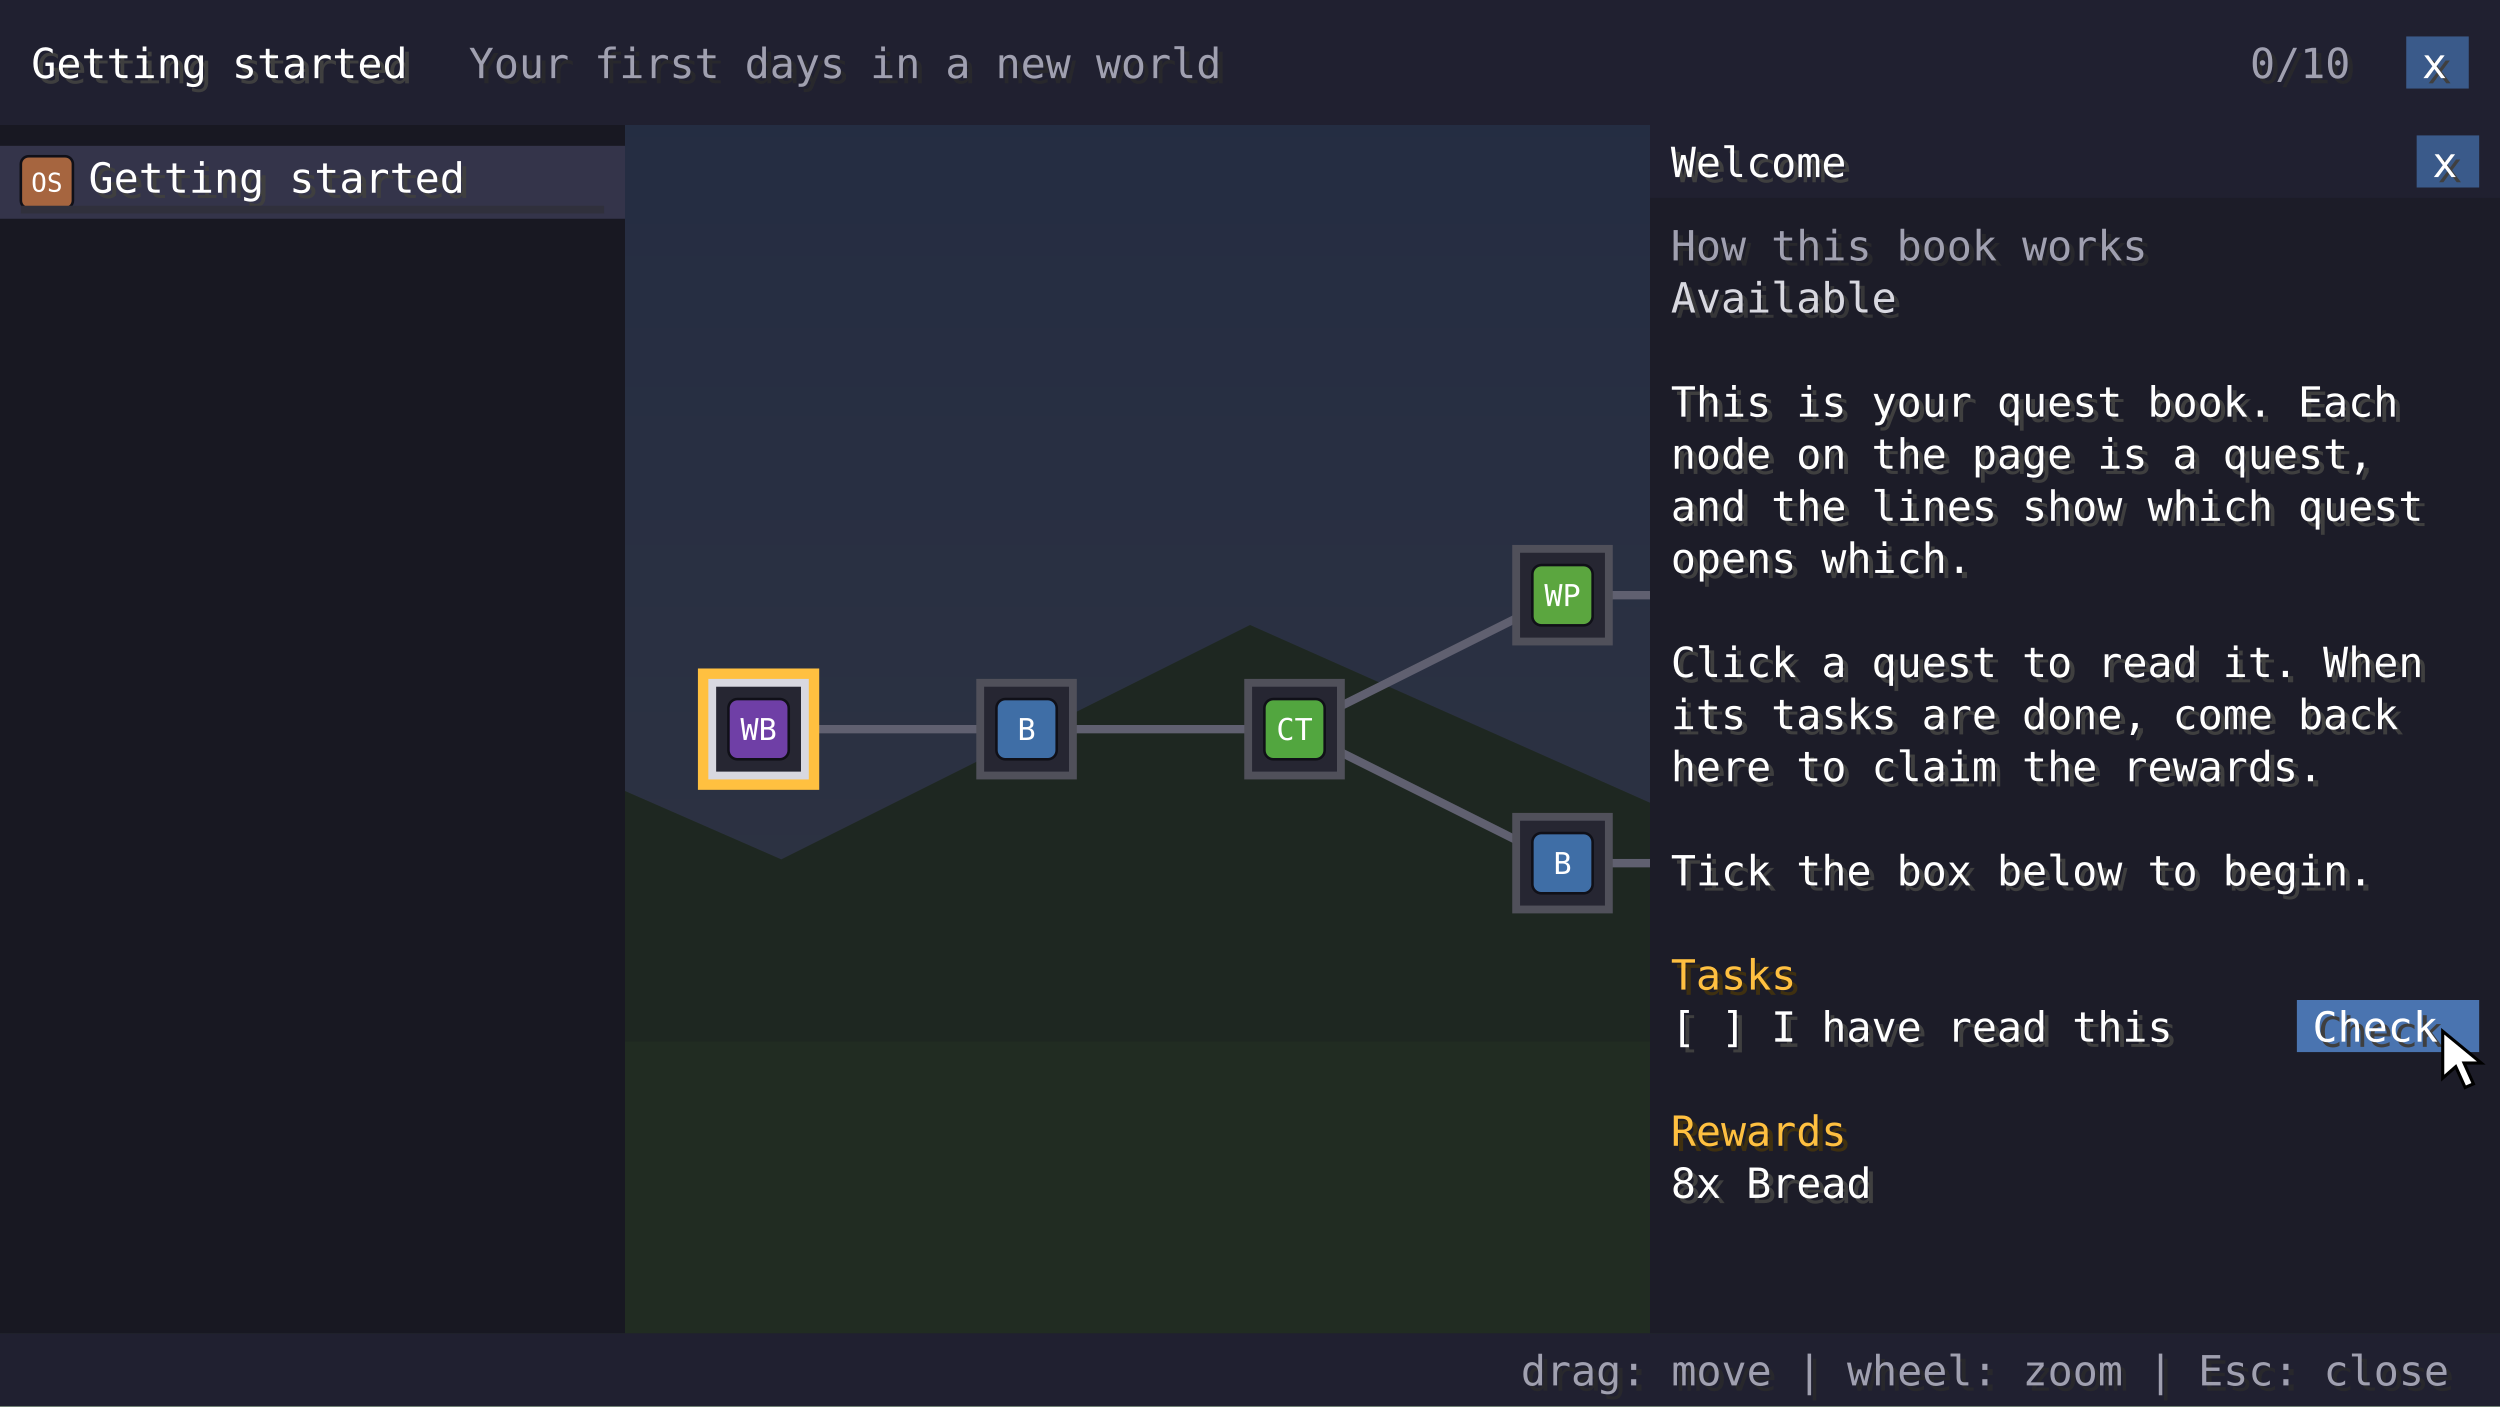
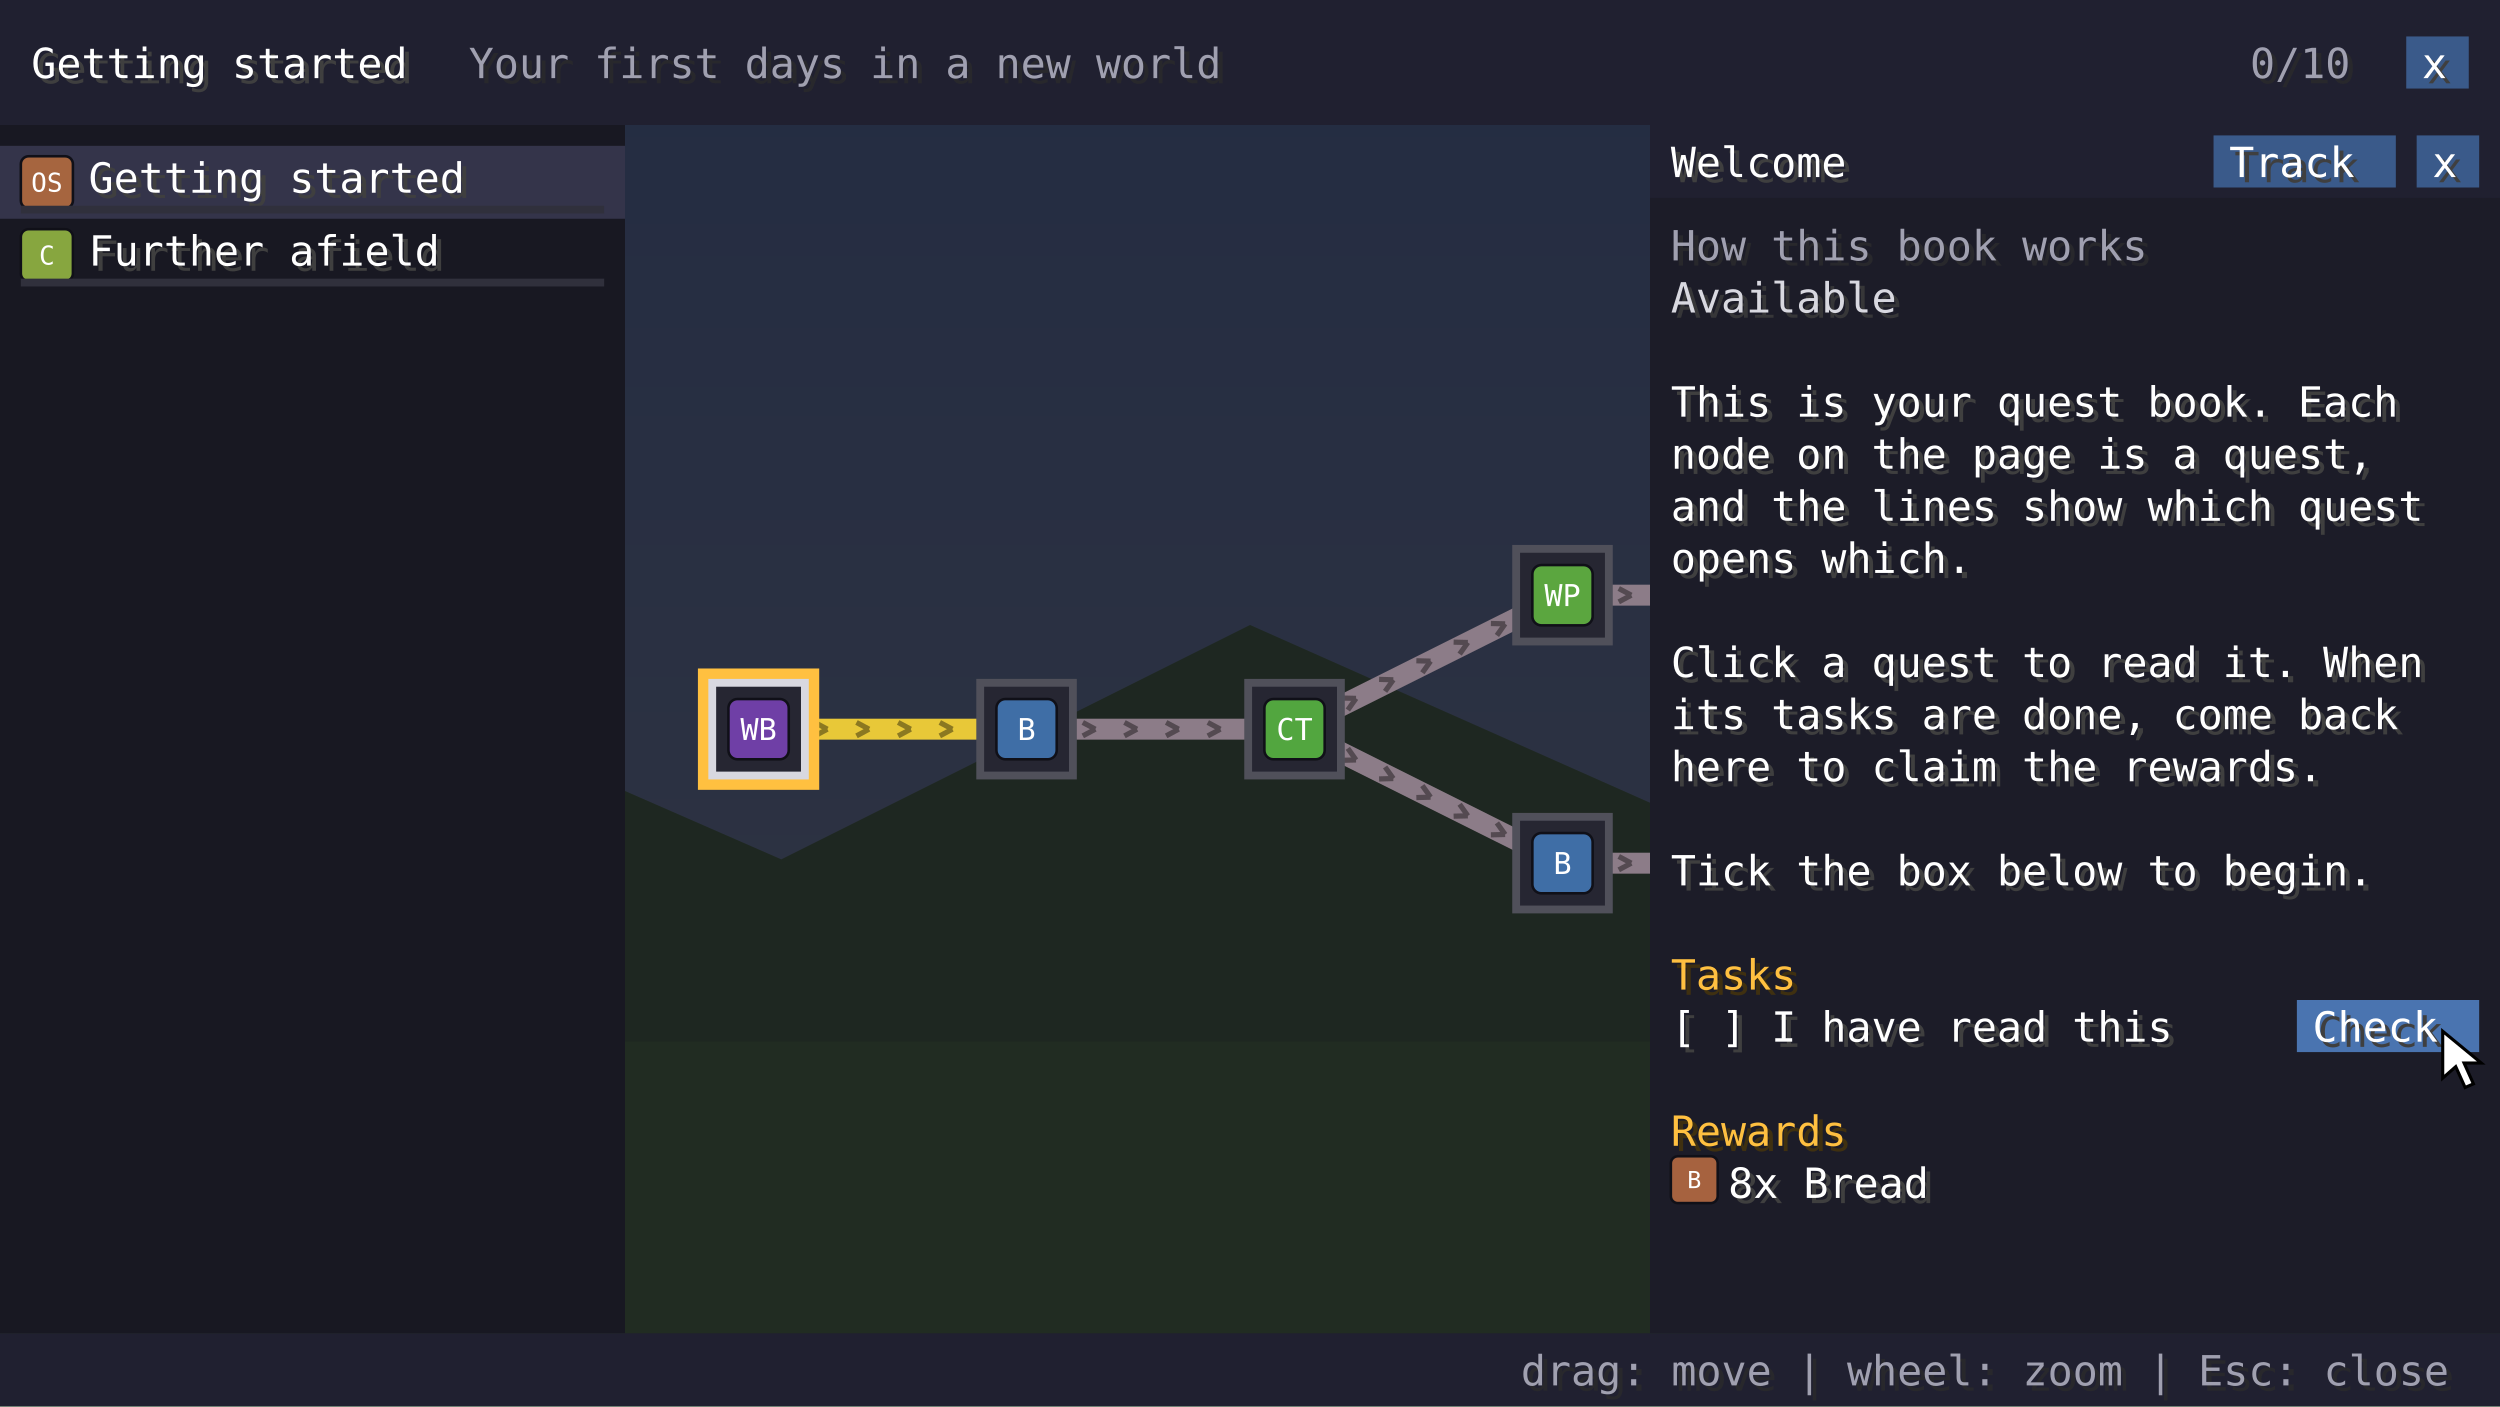
<svg xmlns="http://www.w3.org/2000/svg" viewBox="0 0 480 270" width="960" height="540" font-family="Consolas, 'DejaVu Sans Mono', monospace">
  <defs>
    <linearGradient id="sky" x1="0" y1="0" x2="0" y2="1">
      <stop offset="0" stop-color="#78a7ff" />
      <stop offset="1" stop-color="#c8dcff" />
    </linearGradient>
  </defs>
  <rect width="480" height="270" fill="url(#sky)" />
  <path d="M0 170 L70 130 L150 165 L240 120 L330 160 L410 125 L480 150 L480 270 L0 270 Z" fill="#5d8f4a" />
  <rect y="200" width="480" height="70" fill="#6aa84f" />
  <rect x="0.00" y="0.00" width="480.00" height="270.00" fill="#101018" fill-opacity="0.816" />
-   <polygon points="145.65,140.80 197.10,140.80 197.10,139.20 145.65,139.20" fill="#606070" fill-opacity="1.000" />
-   <polygon points="197.10,140.80 248.55,140.80 248.55,139.20 197.10,139.20" fill="#606070" fill-opacity="1.000" />
-   <polygon points="248.91,140.72 300.36,114.99 299.64,113.56 248.19,139.28" fill="#606070" fill-opacity="1.000" />
-   <polygon points="300.00,115.08 351.45,115.08 351.45,113.47 300.00,113.47" fill="#606070" fill-opacity="1.000" />
-   <polygon points="248.19,140.72 299.64,166.44 300.36,165.01 248.91,139.28" fill="#606070" fill-opacity="1.000" />
-   <polygon points="300.00,166.53 351.45,166.53 351.45,164.92 300.00,164.92" fill="#606070" fill-opacity="1.000" />
+   <polygon points="197.10,142.01 248.55,142.01 248.55,137.99 197.10,137.99" fill="#8c7c88" fill-opacity="1.000" />
+   <polygon points="200.13,141.73 202.54,140.44 202.07,139.56 199.66,140.85" fill="#544a51" fill-opacity="1.000" />
+   <polygon points="199.66,139.15 202.07,140.44 202.54,139.56 200.13,138.27" fill="#544a51" fill-opacity="1.000" />
+   <polygon points="208.13,141.73 210.54,140.44 210.07,139.56 207.66,140.85" fill="#544a51" fill-opacity="1.000" />
+   <polygon points="207.66,139.15 210.07,140.44 210.54,139.56 208.13,138.27" fill="#544a51" fill-opacity="1.000" />
+   <polygon points="216.13,141.73 218.54,140.44 218.07,139.56 215.66,140.85" fill="#544a51" fill-opacity="1.000" />
+   <polygon points="215.66,139.15 218.07,140.44 218.54,139.56 216.13,138.27" fill="#544a51" fill-opacity="1.000" />
+   <polygon points="224.13,141.73 226.54,140.44 226.07,139.56 223.66,140.85" fill="#544a51" fill-opacity="1.000" />
+   <polygon points="223.66,139.15 226.07,140.44 226.54,139.56 224.13,138.27" fill="#544a51" fill-opacity="1.000" />
+   <polygon points="232.13,141.73 234.54,140.44 234.07,139.56 231.66,140.85" fill="#544a51" fill-opacity="1.000" />
+   <polygon points="231.66,139.15 234.07,140.44 234.54,139.56 232.13,138.27" fill="#544a51" fill-opacity="1.000" />
+   <polygon points="240.13,141.73 242.54,140.44 242.07,139.56 239.66,140.85" fill="#544a51" fill-opacity="1.000" />
+   <polygon points="239.66,139.15 242.07,140.44 242.54,139.56 240.13,138.27" fill="#544a51" fill-opacity="1.000" />
+   <polygon points="249.45,141.80 300.90,116.07 299.10,112.48 247.65,138.20" fill="#8c7c88" fill-opacity="1.000" />
+   <polygon points="252.03,140.19 253.61,137.96 252.80,137.38 251.22,139.61" fill="#544a51" fill-opacity="1.000" />
+   <polygon points="250.46,138.10 253.19,138.17 253.22,137.17 250.49,137.10" fill="#544a51" fill-opacity="1.000" />
+   <polygon points="259.19,136.61 260.77,134.38 259.95,133.80 258.37,136.03" fill="#544a51" fill-opacity="1.000" />
+   <polygon points="257.62,134.52 260.35,134.59 260.37,133.59 257.64,133.52" fill="#544a51" fill-opacity="1.000" />
+   <polygon points="266.34,133.03 267.92,130.81 267.11,130.23 265.53,132.46" fill="#544a51" fill-opacity="1.000" />
+   <polygon points="264.77,130.94 267.50,131.02 267.53,130.02 264.80,129.94" fill="#544a51" fill-opacity="1.000" />
+   <polygon points="273.50,129.46 275.08,127.23 274.26,126.65 272.68,128.88" fill="#544a51" fill-opacity="1.000" />
+   <polygon points="271.93,127.37 274.66,127.44 274.68,126.44 271.95,126.37" fill="#544a51" fill-opacity="1.000" />
+   <polygon points="280.65,125.88 282.23,123.65 281.42,123.07 279.84,125.30" fill="#544a51" fill-opacity="1.000" />
+   <polygon points="279.08,123.79 281.81,123.86 281.84,122.86 279.11,122.79" fill="#544a51" fill-opacity="1.000" />
+   <polygon points="287.81,122.30 289.39,120.07 288.57,119.49 286.99,121.72" fill="#544a51" fill-opacity="1.000" />
+   <polygon points="286.24,120.21 288.97,120.28 289.00,119.28 286.26,119.21" fill="#544a51" fill-opacity="1.000" />
+   <polygon points="294.96,118.72 296.55,116.49 295.73,115.92 294.15,118.15" fill="#544a51" fill-opacity="1.000" />
+   <polygon points="293.39,116.63 296.12,116.71 296.15,115.71 293.42,115.63" fill="#544a51" fill-opacity="1.000" />
+   <polygon points="300.00,116.28 351.45,116.28 351.45,112.26 300.00,112.26" fill="#8c7c88" fill-opacity="1.000" />
+   <polygon points="303.03,116.00 305.44,114.72 304.97,113.83 302.56,115.12" fill="#544a51" fill-opacity="1.000" />
+   <polygon points="302.56,113.43 304.97,114.72 305.44,113.83 303.03,112.55" fill="#544a51" fill-opacity="1.000" />
+   <polygon points="311.03,116.00 313.44,114.72 312.97,113.83 310.56,115.12" fill="#544a51" fill-opacity="1.000" />
+   <polygon points="310.56,113.43 312.97,114.72 313.44,113.83 311.03,112.55" fill="#544a51" fill-opacity="1.000" />
+   <polygon points="319.03,116.00 321.44,114.72 320.97,113.83 318.56,115.12" fill="#544a51" fill-opacity="1.000" />
+   <polygon points="318.56,113.43 320.97,114.72 321.44,113.83 319.03,112.55" fill="#544a51" fill-opacity="1.000" />
+   <polygon points="327.03,116.00 329.44,114.72 328.97,113.83 326.56,115.12" fill="#544a51" fill-opacity="1.000" />
+   <polygon points="326.56,113.43 328.97,114.72 329.44,113.83 327.03,112.55" fill="#544a51" fill-opacity="1.000" />
+   <polygon points="335.03,116.00 337.44,114.72 336.97,113.83 334.56,115.12" fill="#544a51" fill-opacity="1.000" />
+   <polygon points="334.56,113.43 336.97,114.72 337.44,113.83 335.03,112.55" fill="#544a51" fill-opacity="1.000" />
+   <polygon points="343.03,116.00 345.44,114.72 344.97,113.83 342.56,115.12" fill="#544a51" fill-opacity="1.000" />
+   <polygon points="342.56,113.43 344.97,114.72 345.44,113.83 343.03,112.55" fill="#544a51" fill-opacity="1.000" />
+   <polygon points="247.65,141.80 299.10,167.52 300.90,163.93 249.45,138.20" fill="#8c7c88" fill-opacity="1.000" />
+   <polygon points="250.49,142.90 253.22,142.83 253.19,141.83 250.46,141.90" fill="#544a51" fill-opacity="1.000" />
+   <polygon points="251.22,140.39 252.80,142.62 253.61,142.04 252.03,139.81" fill="#544a51" fill-opacity="1.000" />
+   <polygon points="257.64,146.48 260.37,146.41 260.35,145.41 257.62,145.48" fill="#544a51" fill-opacity="1.000" />
+   <polygon points="258.37,143.97 259.95,146.20 260.77,145.62 259.19,143.39" fill="#544a51" fill-opacity="1.000" />
+   <polygon points="264.80,150.06 267.53,149.98 267.50,148.98 264.77,149.06" fill="#544a51" fill-opacity="1.000" />
+   <polygon points="265.53,147.54 267.11,149.77 267.92,149.19 266.34,146.97" fill="#544a51" fill-opacity="1.000" />
+   <polygon points="271.95,153.63 274.68,153.56 274.66,152.56 271.93,152.63" fill="#544a51" fill-opacity="1.000" />
+   <polygon points="272.68,151.12 274.26,153.35 275.08,152.77 273.50,150.54" fill="#544a51" fill-opacity="1.000" />
+   <polygon points="279.11,157.21 281.84,157.14 281.81,156.14 279.08,156.21" fill="#544a51" fill-opacity="1.000" />
+   <polygon points="279.84,154.70 281.42,156.93 282.23,156.35 280.65,154.12" fill="#544a51" fill-opacity="1.000" />
+   <polygon points="286.26,160.79 289.00,160.72 288.97,159.72 286.24,159.79" fill="#544a51" fill-opacity="1.000" />
+   <polygon points="286.99,158.28 288.57,160.51 289.39,159.93 287.81,157.70" fill="#544a51" fill-opacity="1.000" />
+   <polygon points="293.42,164.37 296.15,164.29 296.12,163.29 293.39,163.37" fill="#544a51" fill-opacity="1.000" />
+   <polygon points="294.15,161.85 295.73,164.08 296.55,163.51 294.96,161.28" fill="#544a51" fill-opacity="1.000" />
+   <polygon points="300.00,167.74 351.45,167.74 351.45,163.72 300.00,163.72" fill="#8c7c88" fill-opacity="1.000" />
+   <polygon points="303.03,167.45 305.44,166.17 304.97,165.28 302.56,166.57" fill="#544a51" fill-opacity="1.000" />
+   <polygon points="302.56,164.88 304.97,166.17 305.44,165.28 303.03,164.00" fill="#544a51" fill-opacity="1.000" />
+   <polygon points="311.03,167.45 313.44,166.17 312.97,165.28 310.56,166.57" fill="#544a51" fill-opacity="1.000" />
+   <polygon points="310.56,164.88 312.97,166.17 313.44,165.28 311.03,164.00" fill="#544a51" fill-opacity="1.000" />
+   <polygon points="319.03,167.45 321.44,166.17 320.97,165.28 318.56,166.57" fill="#544a51" fill-opacity="1.000" />
+   <polygon points="318.56,164.88 320.97,166.17 321.44,165.28 319.03,164.00" fill="#544a51" fill-opacity="1.000" />
+   <polygon points="327.03,167.45 329.44,166.17 328.97,165.28 326.56,166.57" fill="#544a51" fill-opacity="1.000" />
+   <polygon points="326.56,164.88 328.97,166.17 329.44,165.28 327.03,164.00" fill="#544a51" fill-opacity="1.000" />
+   <polygon points="335.03,167.45 337.44,166.17 336.97,165.28 334.56,166.57" fill="#544a51" fill-opacity="1.000" />
+   <polygon points="334.56,164.88 336.97,166.17 337.44,165.28 335.03,164.00" fill="#544a51" fill-opacity="1.000" />
+   <polygon points="343.03,167.45 345.44,166.17 344.97,165.28 342.56,166.57" fill="#544a51" fill-opacity="1.000" />
+   <polygon points="342.56,164.88 344.97,166.17 345.44,165.28 343.03,164.00" fill="#544a51" fill-opacity="1.000" />
+   <polygon points="145.65,142.01 197.10,142.01 197.10,137.99 145.65,137.99" fill="#e8c838" fill-opacity="1.000" />
+   <polygon points="148.68,141.73 151.09,140.44 150.62,139.56 148.21,140.85" fill="#8b7821" fill-opacity="1.000" />
+   <polygon points="148.21,139.15 150.62,140.44 151.09,139.56 148.68,138.27" fill="#8b7821" fill-opacity="1.000" />
+   <polygon points="156.68,141.73 159.09,140.44 158.62,139.56 156.21,140.85" fill="#8b7821" fill-opacity="1.000" />
+   <polygon points="156.21,139.15 158.62,140.44 159.09,139.56 156.68,138.27" fill="#8b7821" fill-opacity="1.000" />
+   <polygon points="164.68,141.73 167.09,140.44 166.62,139.56 164.21,140.85" fill="#8b7821" fill-opacity="1.000" />
+   <polygon points="164.21,139.15 166.62,140.44 167.09,139.56 164.68,138.27" fill="#8b7821" fill-opacity="1.000" />
+   <polygon points="172.68,141.73 175.09,140.44 174.62,139.56 172.21,140.85" fill="#8b7821" fill-opacity="1.000" />
+   <polygon points="172.21,139.15 174.62,140.44 175.09,139.56 172.68,138.27" fill="#8b7821" fill-opacity="1.000" />
+   <polygon points="180.68,141.73 183.09,140.44 182.62,139.56 180.21,140.85" fill="#8b7821" fill-opacity="1.000" />
+   <polygon points="180.21,139.15 182.62,140.44 183.09,139.56 180.68,138.27" fill="#8b7821" fill-opacity="1.000" />
+   <polygon points="188.68,141.73 191.09,140.44 190.62,139.56 188.21,140.85" fill="#8b7821" fill-opacity="1.000" />
+   <polygon points="188.21,139.15 190.62,140.44 191.09,139.56 188.68,138.27" fill="#8b7821" fill-opacity="1.000" />
  <polygon points="134.00,151.65 157.29,151.65 157.29,128.35 134.00,128.35" fill="#ffc040" fill-opacity="1.000" />
  <polygon points="136.00,149.65 155.29,149.65 155.29,130.35 136.00,130.35" fill="#d8d8e0" fill-opacity="1.000" />
  <polygon points="137.50,148.15 153.79,148.15 153.79,131.85 137.50,131.85" fill="#262632" fill-opacity="1.000" />
  <rect x="139.86" y="134.21" width="11.58" height="11.58" rx="1.74" fill="hsl(268, 45%, 45%)" stroke="#101018" stroke-width="0.5" />
  <text x="145.65" y="142.08" font-size="5.79" text-anchor="middle" fill="#ffffff">WB</text>
  <polygon points="187.45,149.65 206.75,149.65 206.75,130.35 187.45,130.35" fill="#50505a" fill-opacity="1.000" />
  <polygon points="188.95,148.15 205.25,148.15 205.25,131.85 188.95,131.85" fill="#262632" fill-opacity="1.000" />
  <rect x="191.31" y="134.21" width="11.58" height="11.58" rx="1.74" fill="hsl(213, 45%, 45%)" stroke="#101018" stroke-width="0.5" />
  <text x="197.10" y="142.08" font-size="5.79" text-anchor="middle" fill="#ffffff">B</text>
  <polygon points="238.90,149.65 258.20,149.65 258.20,130.35 238.90,130.35" fill="#50505a" fill-opacity="1.000" />
  <polygon points="240.40,148.15 256.70,148.15 256.70,131.85 240.40,131.85" fill="#262632" fill-opacity="1.000" />
  <rect x="242.76" y="134.21" width="11.58" height="11.58" rx="1.74" fill="hsl(109, 45%, 45%)" stroke="#101018" stroke-width="0.5" />
  <text x="248.55" y="142.08" font-size="5.79" text-anchor="middle" fill="#ffffff">CT</text>
  <polygon points="290.35,123.92 309.65,123.92 309.65,104.63 290.35,104.63" fill="#50505a" fill-opacity="1.000" />
  <polygon points="291.85,122.42 308.15,122.42 308.15,106.13 291.85,106.13" fill="#262632" fill-opacity="1.000" />
  <rect x="294.21" y="108.49" width="11.58" height="11.58" rx="1.74" fill="hsl(104, 45%, 45%)" stroke="#101018" stroke-width="0.5" />
  <text x="300.00" y="116.36" font-size="5.79" text-anchor="middle" fill="#ffffff">WP</text>
  <polygon points="290.35,175.37 309.65,175.37 309.65,156.08 290.35,156.08" fill="#50505a" fill-opacity="1.000" />
  <polygon points="291.85,173.87 308.15,173.87 308.15,157.58 291.85,157.58" fill="#262632" fill-opacity="1.000" />
  <rect x="294.21" y="159.94" width="11.58" height="11.58" rx="1.74" fill="hsl(213, 45%, 45%)" stroke="#101018" stroke-width="0.5" />
  <text x="300.00" y="167.81" font-size="5.79" text-anchor="middle" fill="#ffffff">B</text>
  <rect x="0.00" y="24.00" width="120.00" height="232.00" fill="#181822" fill-opacity="1.000" />
  <rect x="0.00" y="28.00" width="120.00" height="14.00" fill="#34344a" fill-opacity="1.000" />
  <rect x="4.00" y="30.00" width="10.00" height="10.00" rx="1.50" fill="hsl(22, 45%, 45%)" stroke="#101018" stroke-width="0.5" />
  <text x="9.00" y="36.80" font-size="5.00" text-anchor="middle" fill="#ffffff">OS</text>
  <text x="18.00" y="38.00" font-size="8" textLength="76.00" lengthAdjust="spacingAndGlyphs" fill="#3f3f3f">Getting started</text>
  <text x="17.00" y="37.00" font-size="8" textLength="76.00" lengthAdjust="spacingAndGlyphs" fill="#ffffff">Getting started</text>
  <rect x="4.00" y="39.50" width="112.00" height="1.50" fill="#30303c" fill-opacity="1.000" />
+   <rect x="4.00" y="44.00" width="10.00" height="10.00" rx="1.50" fill="hsl(78, 45%, 45%)" stroke="#101018" stroke-width="0.5" />
+   <text x="9.00" y="50.80" font-size="5.00" text-anchor="middle" fill="#ffffff">C</text>
+   <text x="18.00" y="52.00" font-size="8" textLength="72.00" lengthAdjust="spacingAndGlyphs" fill="#3f3f3f">Further afield</text>
+   <text x="17.00" y="51.00" font-size="8" textLength="72.00" lengthAdjust="spacingAndGlyphs" fill="#ffffff">Further afield</text>
+   <rect x="4.00" y="53.50" width="112.00" height="1.50" fill="#30303c" fill-opacity="1.000" />
  <rect x="316.80" y="24.00" width="163.20" height="232.00" fill="#1c1c28" fill-opacity="1.000" />
  <text x="321.80" y="51.00" font-size="8" textLength="100.00" lengthAdjust="spacingAndGlyphs" fill="#28282c">How this book works</text>
  <text x="320.80" y="50.00" font-size="8" textLength="100.00" lengthAdjust="spacingAndGlyphs" fill="#a0a0b0">How this book works</text>
  <text x="321.80" y="61.00" font-size="8" textLength="44.00" lengthAdjust="spacingAndGlyphs" fill="#363638">Available</text>
  <text x="320.80" y="60.00" font-size="8" textLength="44.00" lengthAdjust="spacingAndGlyphs" fill="#d8d8e0">Available</text>
  <text x="321.80" y="81.00" font-size="8" textLength="149.00" lengthAdjust="spacingAndGlyphs" fill="#3f3f3f">This is your quest book. Each</text>
  <text x="320.80" y="80.00" font-size="8" textLength="149.00" lengthAdjust="spacingAndGlyphs" fill="#ffffff">This is your quest book. Each</text>
  <text x="321.80" y="91.00" font-size="8" textLength="144.00" lengthAdjust="spacingAndGlyphs" fill="#3f3f3f">node on the page is a quest,</text>
  <text x="320.80" y="90.00" font-size="8" textLength="144.00" lengthAdjust="spacingAndGlyphs" fill="#ffffff">node on the page is a quest,</text>
  <text x="321.80" y="101.00" font-size="8" textLength="155.00" lengthAdjust="spacingAndGlyphs" fill="#3f3f3f">and the lines show which quest</text>
  <text x="320.80" y="100.00" font-size="8" textLength="155.00" lengthAdjust="spacingAndGlyphs" fill="#ffffff">and the lines show which quest</text>
  <text x="321.80" y="111.00" font-size="8" textLength="62.00" lengthAdjust="spacingAndGlyphs" fill="#3f3f3f">opens which.</text>
  <text x="320.80" y="110.00" font-size="8" textLength="62.00" lengthAdjust="spacingAndGlyphs" fill="#ffffff">opens which.</text>
  <text x="321.80" y="131.00" font-size="8" textLength="146.00" lengthAdjust="spacingAndGlyphs" fill="#3f3f3f">Click a quest to read it. When</text>
  <text x="320.80" y="130.00" font-size="8" textLength="146.00" lengthAdjust="spacingAndGlyphs" fill="#ffffff">Click a quest to read it. When</text>
  <text x="321.80" y="141.00" font-size="8" textLength="150.00" lengthAdjust="spacingAndGlyphs" fill="#3f3f3f">its tasks are done, come back</text>
  <text x="320.80" y="140.00" font-size="8" textLength="150.00" lengthAdjust="spacingAndGlyphs" fill="#ffffff">its tasks are done, come back</text>
  <text x="321.80" y="151.00" font-size="8" textLength="133.00" lengthAdjust="spacingAndGlyphs" fill="#3f3f3f">here to claim the rewards.</text>
  <text x="320.80" y="150.00" font-size="8" textLength="133.00" lengthAdjust="spacingAndGlyphs" fill="#ffffff">here to claim the rewards.</text>
  <text x="321.80" y="171.00" font-size="8" textLength="138.00" lengthAdjust="spacingAndGlyphs" fill="#3f3f3f">Tick the box below to begin.</text>
  <text x="320.80" y="170.00" font-size="8" textLength="138.00" lengthAdjust="spacingAndGlyphs" fill="#ffffff">Tick the box below to begin.</text>
  <text x="321.80" y="191.00" font-size="8" textLength="29.00" lengthAdjust="spacingAndGlyphs" fill="#3f3010">Tasks</text>
  <text x="320.80" y="190.00" font-size="8" textLength="29.00" lengthAdjust="spacingAndGlyphs" fill="#ffc040">Tasks</text>
  <rect x="441.00" y="192.00" width="35.00" height="10.00" fill="#4a74b0" fill-opacity="1.000" />
  <text x="445.00" y="201.00" font-size="8" textLength="29.00" lengthAdjust="spacingAndGlyphs" fill="#3f3f3f">Check</text>
  <text x="444.00" y="200.00" font-size="8" textLength="29.00" lengthAdjust="spacingAndGlyphs" fill="#ffffff">Check</text>
  <text x="321.80" y="201.00" font-size="8" textLength="98.00" lengthAdjust="spacingAndGlyphs" fill="#3f3f3f">[ ] I have read this</text>
  <text x="320.80" y="200.00" font-size="8" textLength="98.00" lengthAdjust="spacingAndGlyphs" fill="#ffffff">[ ] I have read this</text>
  <text x="321.80" y="221.00" font-size="8" textLength="42.00" lengthAdjust="spacingAndGlyphs" fill="#3f3010">Rewards</text>
  <text x="320.80" y="220.00" font-size="8" textLength="42.00" lengthAdjust="spacingAndGlyphs" fill="#ffc040">Rewards</text>
-   <text x="321.80" y="231.00" font-size="8" textLength="46.00" lengthAdjust="spacingAndGlyphs" fill="#3f3f3f">8x Bread</text>
-   <text x="320.80" y="230.00" font-size="8" textLength="46.00" lengthAdjust="spacingAndGlyphs" fill="#ffffff">8x Bread</text>
+   <rect x="320.80" y="222.00" width="9.00" height="9.00" rx="1.35" fill="hsl(20, 45%, 45%)" stroke="#101018" stroke-width="0.5" />
+   <text x="325.30" y="228.12" font-size="4.50" text-anchor="middle" fill="#ffffff">B</text>
+   <text x="332.80" y="231.00" font-size="8" textLength="46.00" lengthAdjust="spacingAndGlyphs" fill="#3f3f3f">8x Bread</text>
+   <text x="331.80" y="230.00" font-size="8" textLength="46.00" lengthAdjust="spacingAndGlyphs" fill="#ffffff">8x Bread</text>
  <rect x="316.80" y="24.00" width="163.20" height="14.00" fill="#202030" fill-opacity="1.000" />
  <rect x="464.00" y="26.00" width="12.00" height="10.00" fill="#3a5a8a" fill-opacity="1.000" />
  <text x="468.00" y="35.00" font-size="8" textLength="6.00" lengthAdjust="spacingAndGlyphs" fill="#3f3f3f">x</text>
  <text x="467.00" y="34.00" font-size="8" textLength="6.00" lengthAdjust="spacingAndGlyphs" fill="#ffffff">x</text>
+   <rect x="425.00" y="26.00" width="35.00" height="10.00" fill="#3a5a8a" fill-opacity="1.000" />
+   <text x="429.00" y="35.00" font-size="8" textLength="29.00" lengthAdjust="spacingAndGlyphs" fill="#3f3f3f">Track</text>
+   <text x="428.00" y="34.00" font-size="8" textLength="29.00" lengthAdjust="spacingAndGlyphs" fill="#ffffff">Track</text>
  <text x="321.80" y="35.00" font-size="8" textLength="39.00" lengthAdjust="spacingAndGlyphs" fill="#3f3f3f">Welcome</text>
  <text x="320.80" y="34.00" font-size="8" textLength="39.00" lengthAdjust="spacingAndGlyphs" fill="#ffffff">Welcome</text>
  <rect x="0.00" y="0.00" width="480.00" height="24.00" fill="#202030" fill-opacity="1.000" />
  <rect x="462.00" y="7.00" width="12.00" height="10.00" fill="#3a5a8a" fill-opacity="1.000" />
  <text x="466.00" y="16.00" font-size="8" textLength="6.00" lengthAdjust="spacingAndGlyphs" fill="#3f3f3f">x</text>
  <text x="465.00" y="15.00" font-size="8" textLength="6.00" lengthAdjust="spacingAndGlyphs" fill="#ffffff">x</text>
  <text x="433.00" y="16.00" font-size="8" textLength="24.00" lengthAdjust="spacingAndGlyphs" fill="#28282c">0/10</text>
  <text x="432.00" y="15.00" font-size="8" textLength="24.00" lengthAdjust="spacingAndGlyphs" fill="#a0a0b0">0/10</text>
  <text x="7.00" y="16.00" font-size="8" textLength="76.00" lengthAdjust="spacingAndGlyphs" fill="#3f3f3f">Getting started</text>
  <text x="6.00" y="15.00" font-size="8" textLength="76.00" lengthAdjust="spacingAndGlyphs" fill="#ffffff">Getting started</text>
  <text x="91.00" y="16.00" font-size="8" textLength="154.00" lengthAdjust="spacingAndGlyphs" fill="#28282c">Your first days in a new world</text>
  <text x="90.00" y="15.00" font-size="8" textLength="154.00" lengthAdjust="spacingAndGlyphs" fill="#a0a0b0">Your first days in a new world</text>
  <rect x="0.00" y="256.00" width="480.00" height="14.00" fill="#202030" fill-opacity="1.000" />
  <text x="293.00" y="267.00" font-size="8" textLength="182.00" lengthAdjust="spacingAndGlyphs" fill="#28282c">drag: move | wheel: zoom | Esc: close</text>
  <text x="292.00" y="266.00" font-size="8" textLength="182.00" lengthAdjust="spacingAndGlyphs" fill="#a0a0b0">drag: move | wheel: zoom | Esc: close</text>
  <path d="M469.00 198.00 l0 9 l2.5 -2.2 l1.8 4 l1.6 -0.7 l-1.8 -4 l3.3 0 Z" fill="#ffffff" stroke="#000000" stroke-width="0.6" />
</svg>
